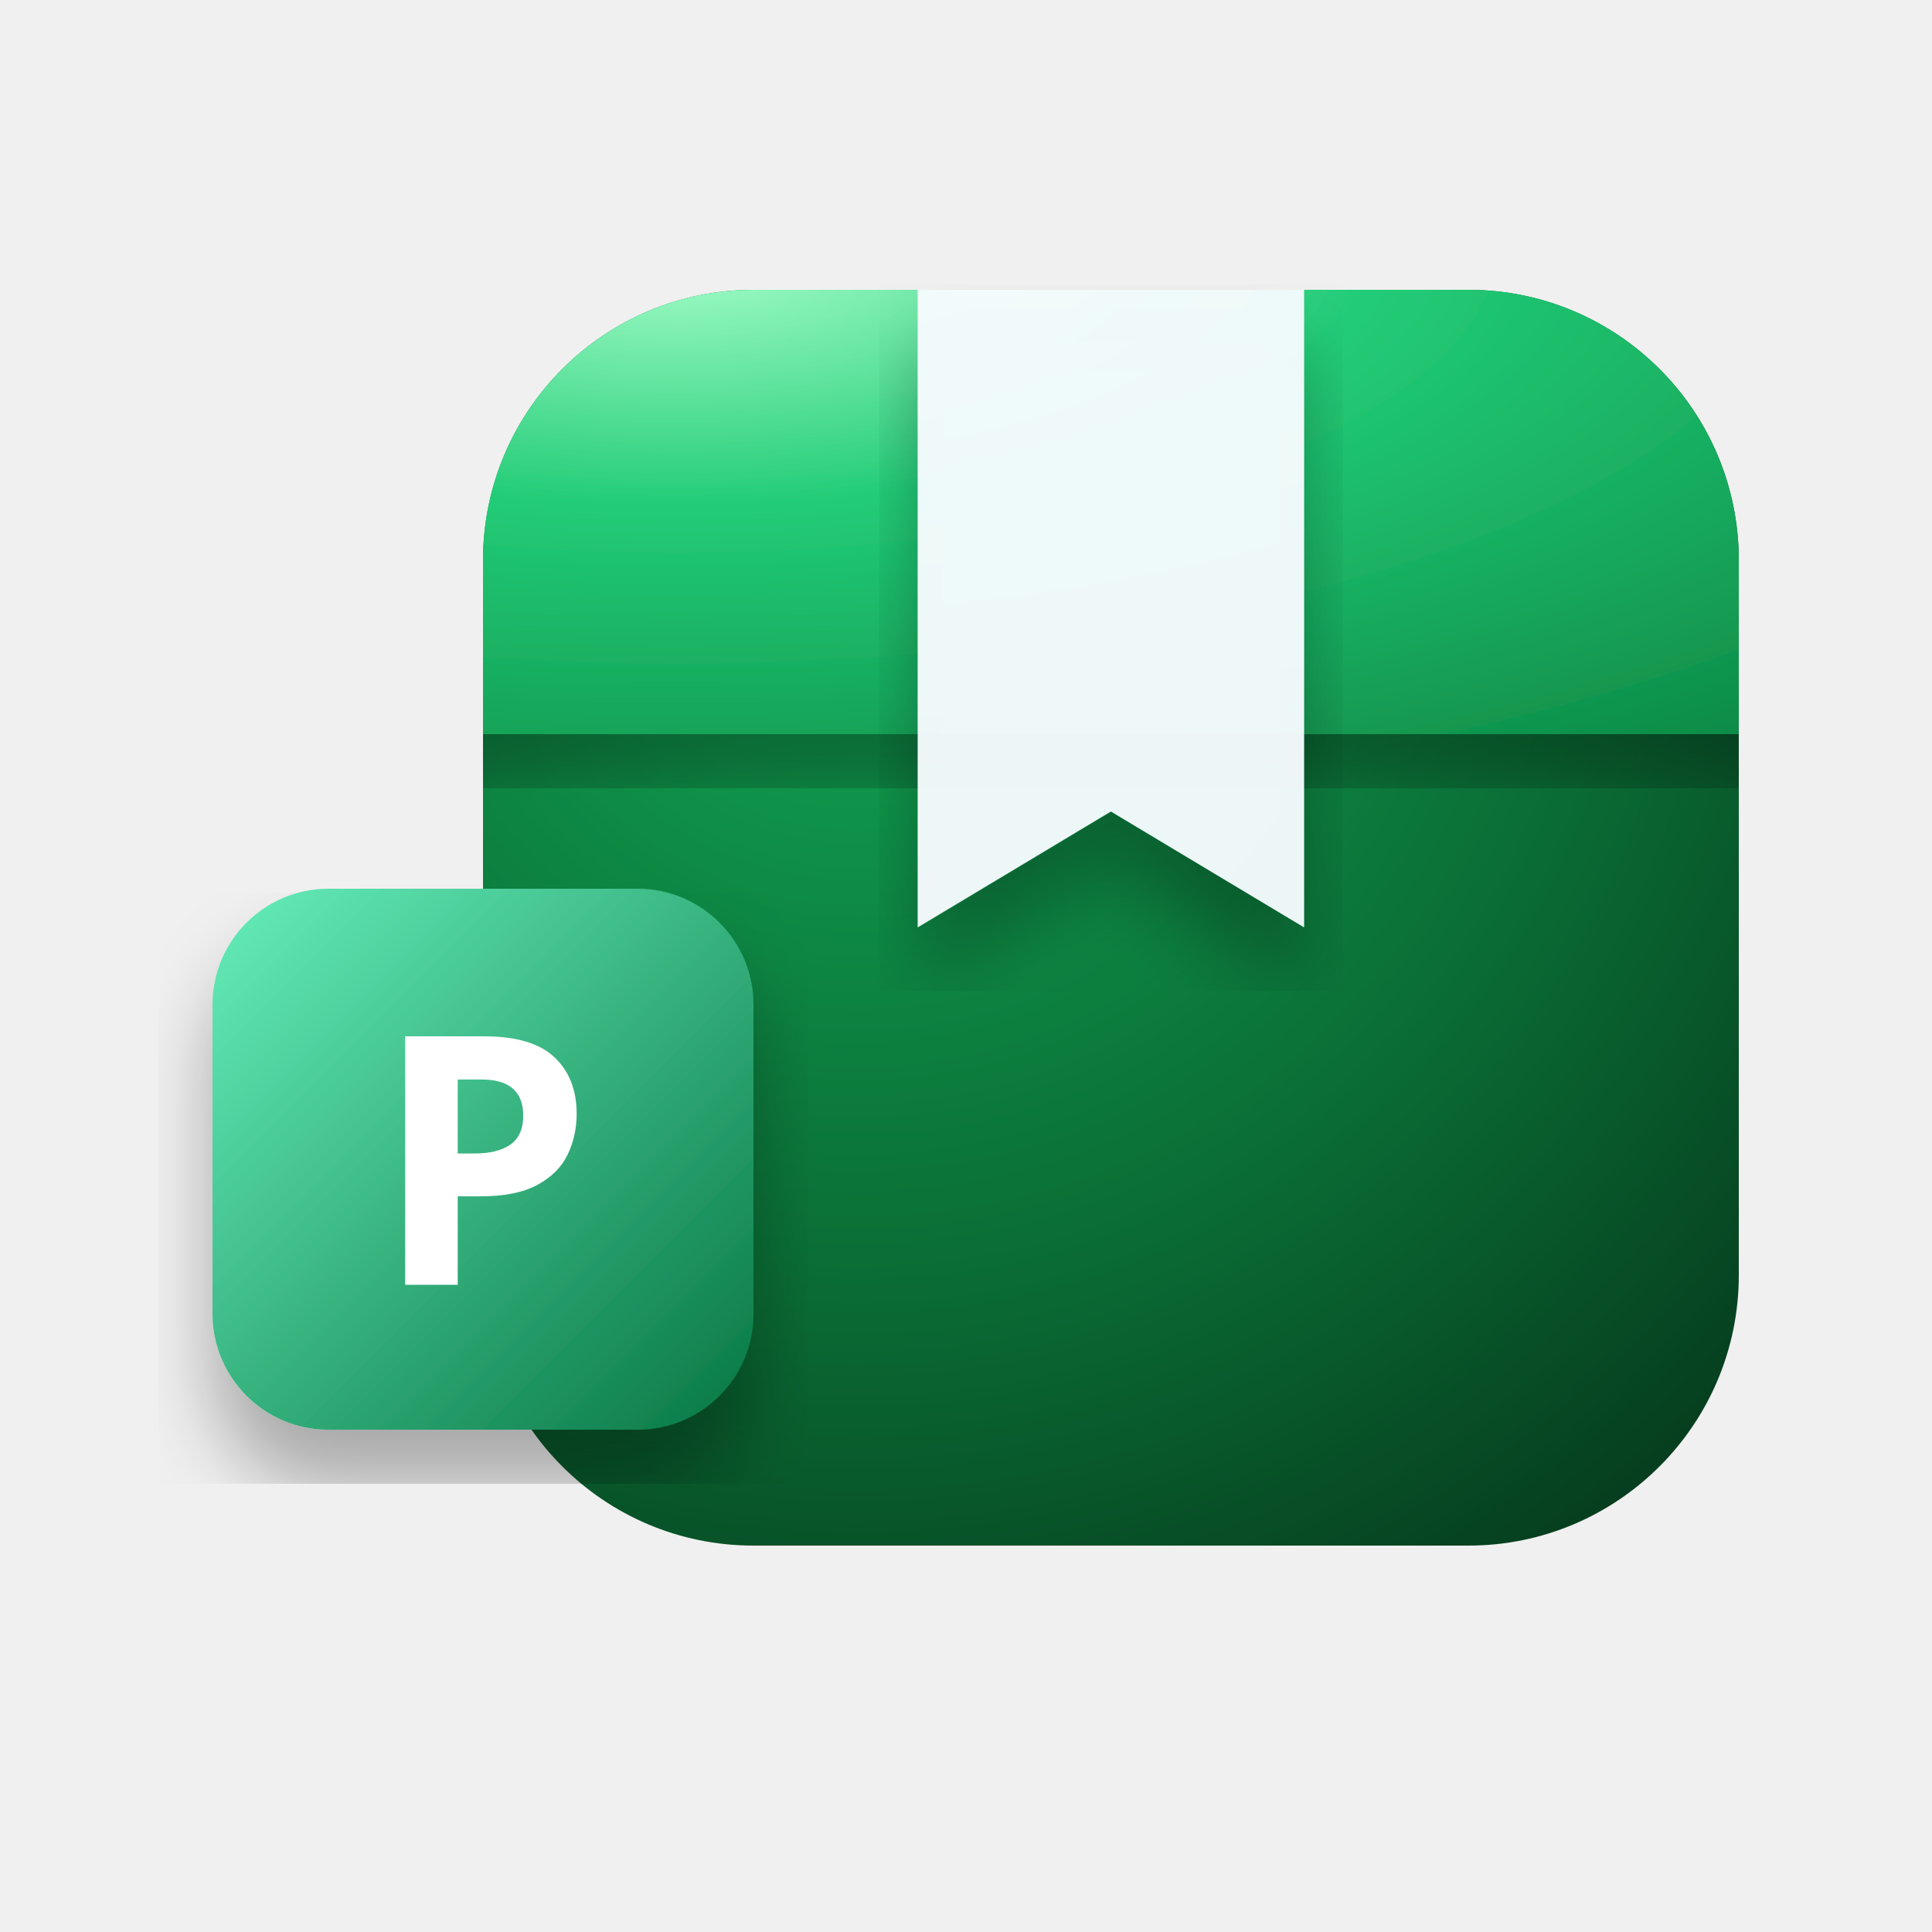
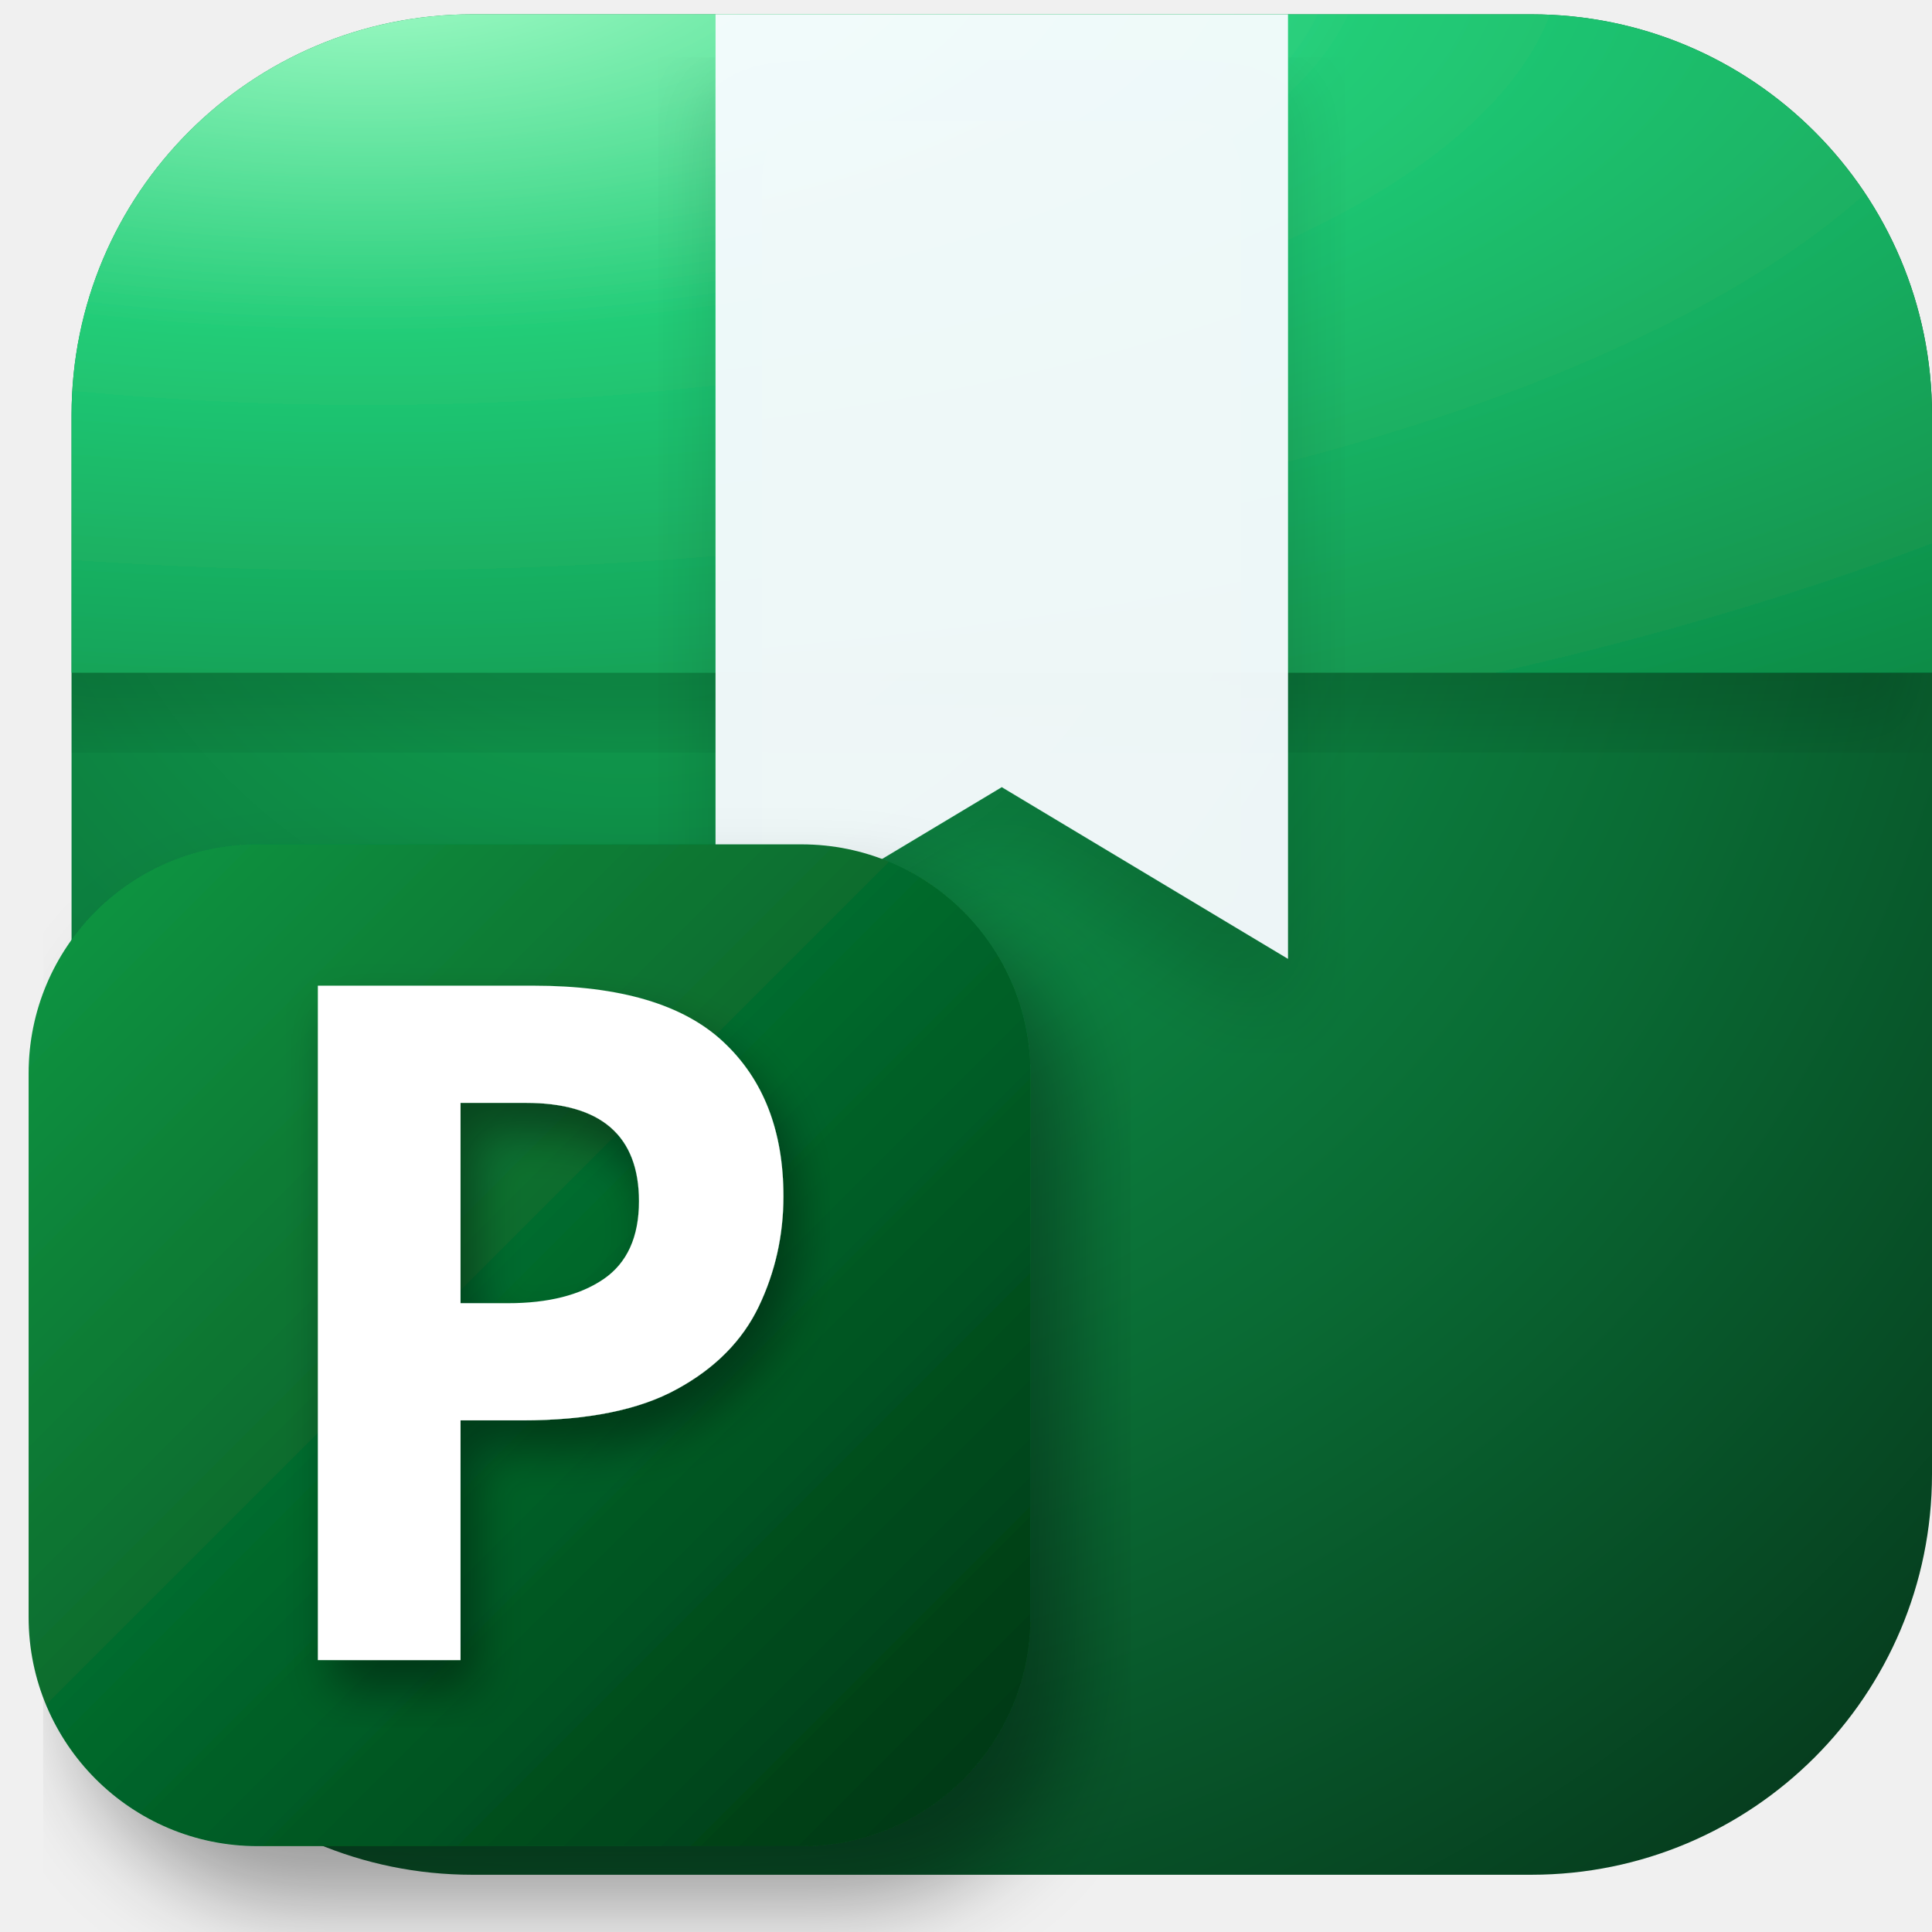
- <svg xmlns="http://www.w3.org/2000/svg" viewBox="0 0 100 100">
+ <svg xmlns="http://www.w3.org/2000/svg" viewBox="22.5 14.5 67.5 67.5">
  <defs>
    <radialGradient id="base" cx="30%" cy="20%" r="120%">
      <stop offset="0%" stop-color="#11A855" />
      <stop offset="50%" stop-color="#0A6B34" />
      <stop offset="100%" stop-color="#032211" />
    </radialGradient>
    <radialGradient id="lid" cx="20%" cy="10%" r="120%">
      <stop offset="0%" stop-color="#AAFFCC" />
      <stop offset="40%" stop-color="#22CC77" />
      <stop offset="100%" stop-color="#0D8844" />
    </radialGradient>
    <linearGradient id="badge" x1="0%" y1="0%" x2="100%" y2="100%">
-       <stop offset="0%" stop-color="#66EEBB" />
-       <stop offset="100%" stop-color="#087744" />
+       <stop offset="0%" stop-color="#0A9944" />
+       <stop offset="100%" stop-color="#023311" />
    </linearGradient>
    <filter id="lid-shadow">
-       <feDropShadow dx="0" dy="3" stdDeviation="2" flood-color="#000" flood-opacity="0.3" />
+       <feDropShadow dx="0" dy="2" stdDeviation="1.5" flood-color="#000" flood-opacity="0.15" />
+     </filter>
+     <filter id="badge-shadow">
+       <feDropShadow dx="1.5" dy="2" stdDeviation="1.5" flood-color="#000" flood-opacity="0.35" />
+     </filter>
+     <filter id="text-shadow">
+       <feDropShadow dx="0.5" dy="1" stdDeviation="0.8" flood-color="#000" flood-opacity="0.4" />
    </filter>
    <clipPath id="square-clip">
      <rect x="25" y="15" width="65" height="65" rx="14" />
    </clipPath>
  </defs>
  <rect x="25" y="15" width="65" height="65" rx="14" fill="url(#base)" />
  <g clip-path="url(#square-clip)">
    <rect x="20" y="10" width="75" height="28" fill="url(#lid)" filter="url(#lid-shadow)" />
  </g>
  <g filter="url(#lid-shadow)">
    <path d="M 47.5 15 L 67.5 15 L 67.5 48 L 57.5 42 L 47.5 48 Z" fill="#F8FCFF" fill-opacity="0.95" />
  </g>
-   <g filter="url(#lid-shadow)">
-     <rect x="11" y="46" width="28" height="28" rx="6" fill="url(#badge)" />
-     <text x="25" y="66.5" font-family="Segoe UI, sans-serif" font-weight="bold" font-size="18" fill="#FFFFFF" text-anchor="middle">P</text>
+   <g>
+     <rect x="23.5" y="44" width="35" height="35" rx="8" fill="url(#badge)" filter="url(#badge-shadow)" />
+     <text x="41" y="72.5" font-family="Segoe UI, sans-serif" font-weight="bold" font-size="33" fill="#FFFFFF" text-anchor="middle" filter="url(#text-shadow)">P</text>
  </g>
</svg>
